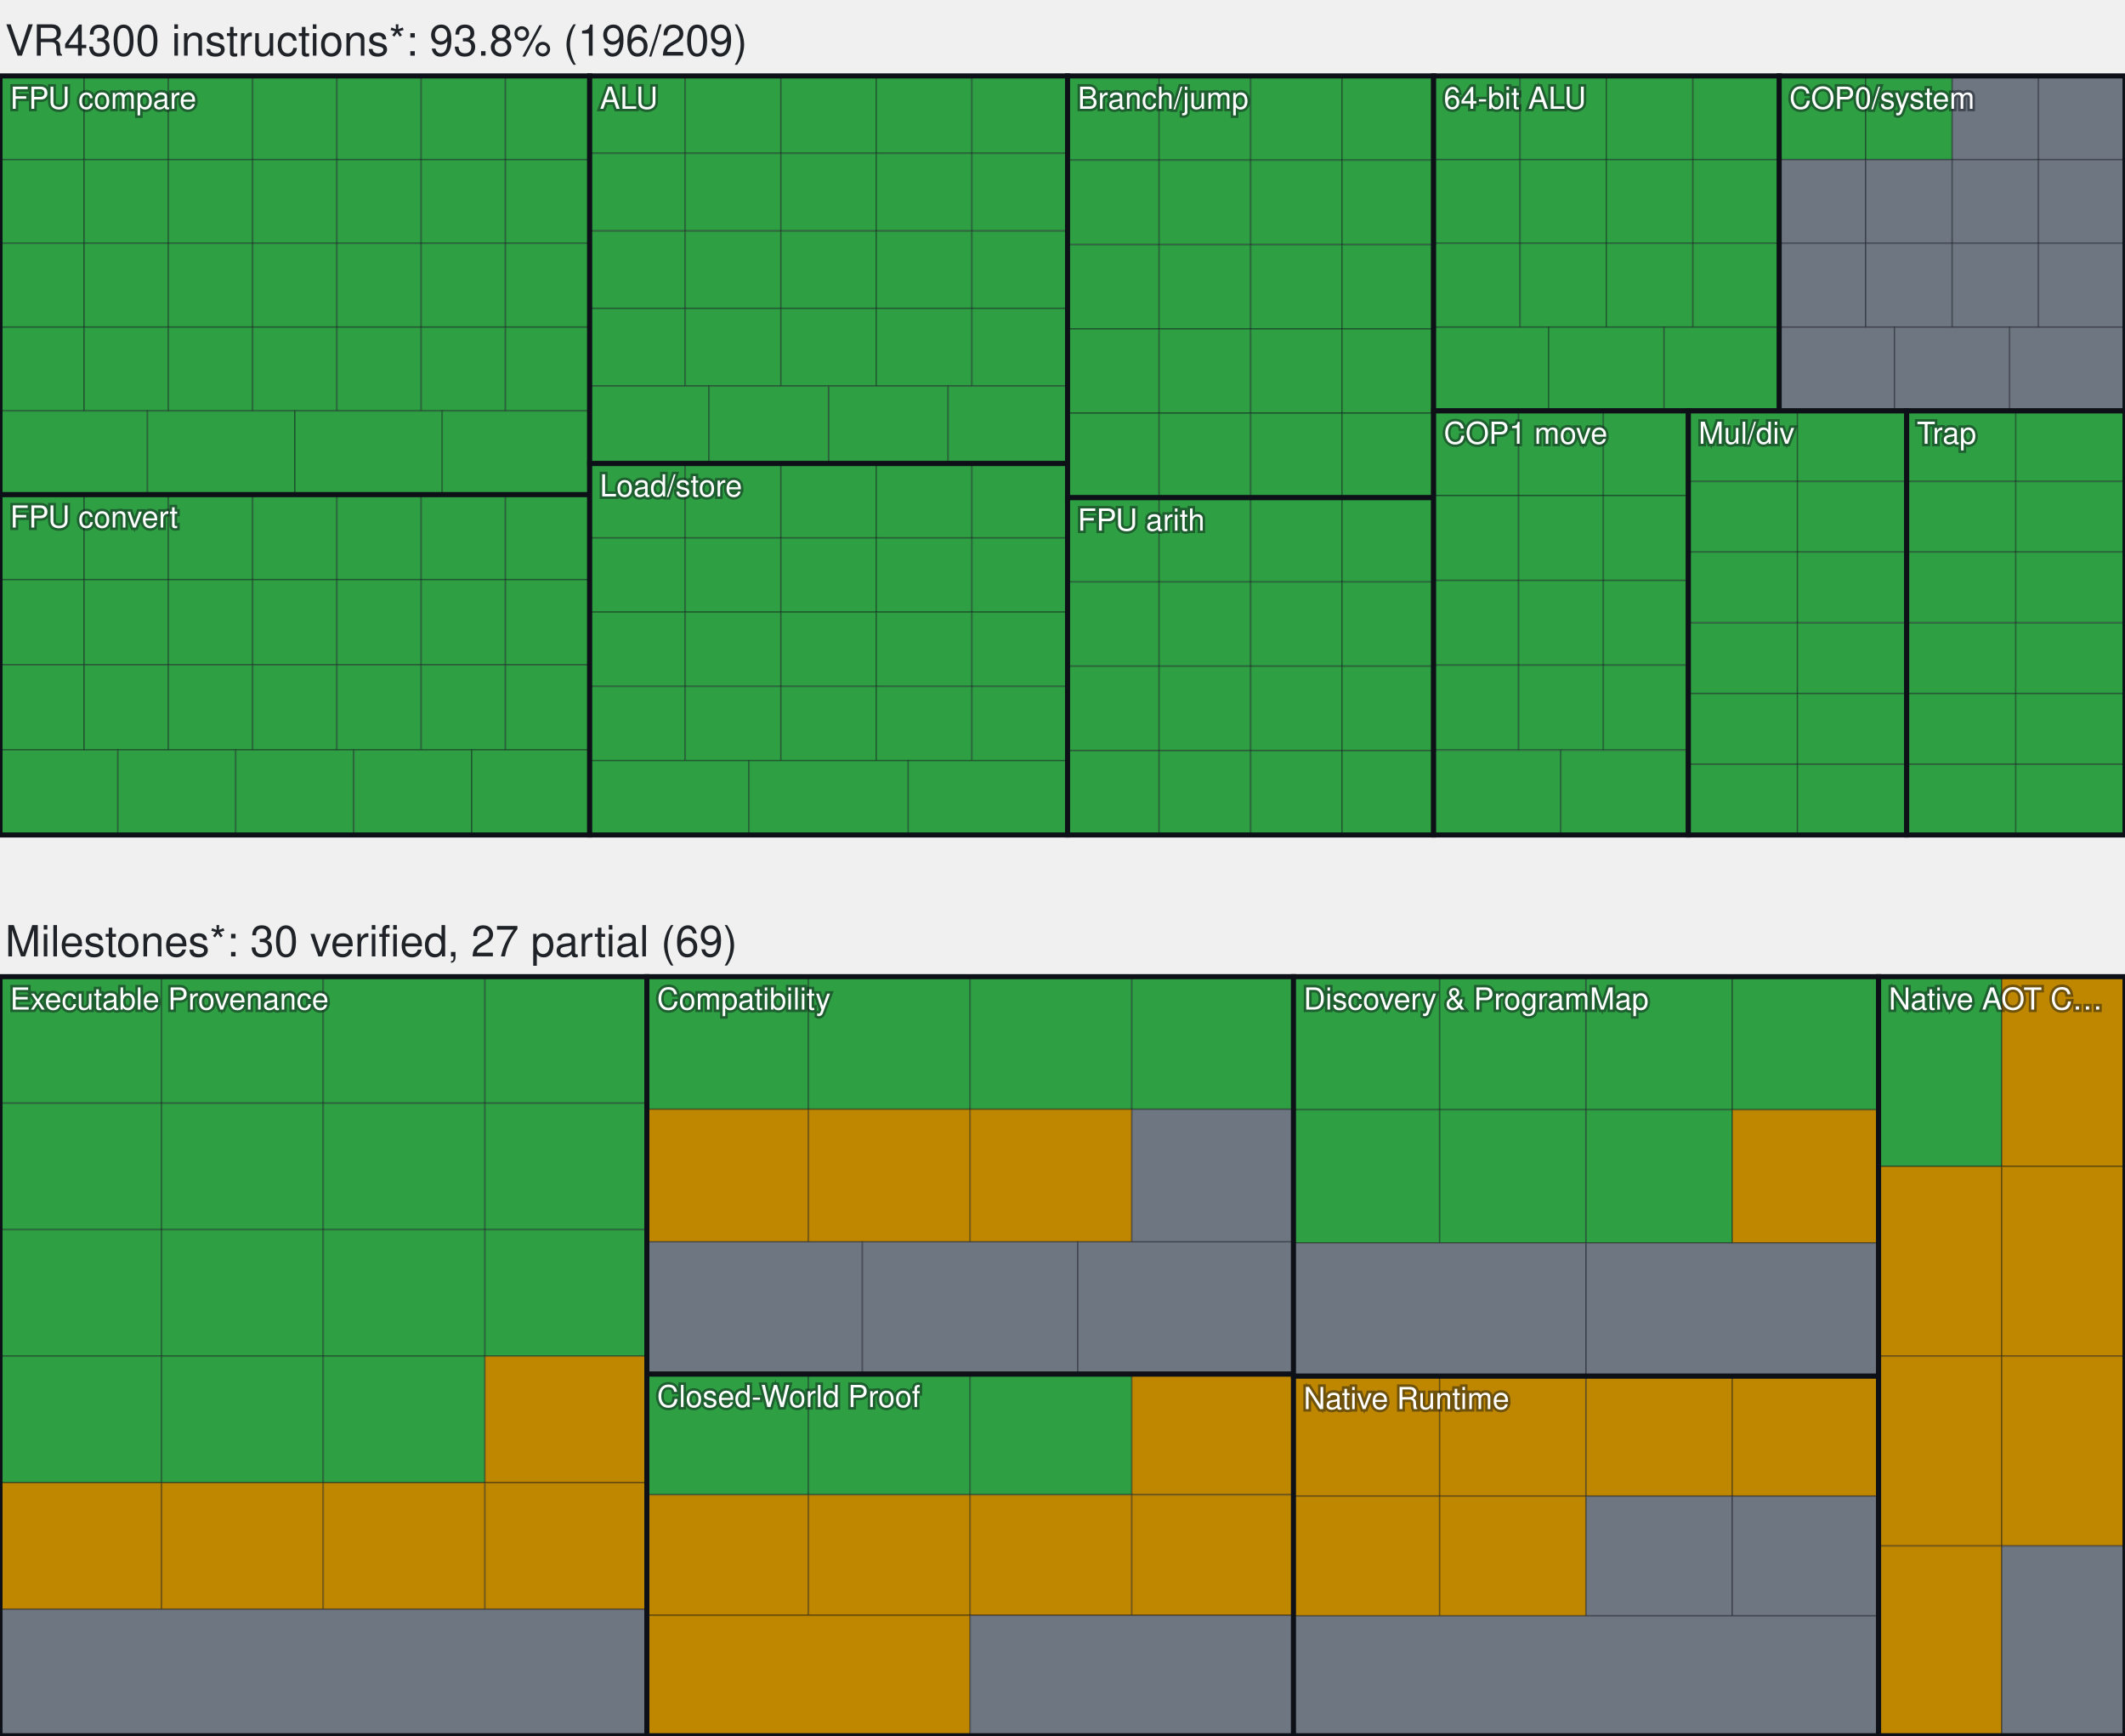
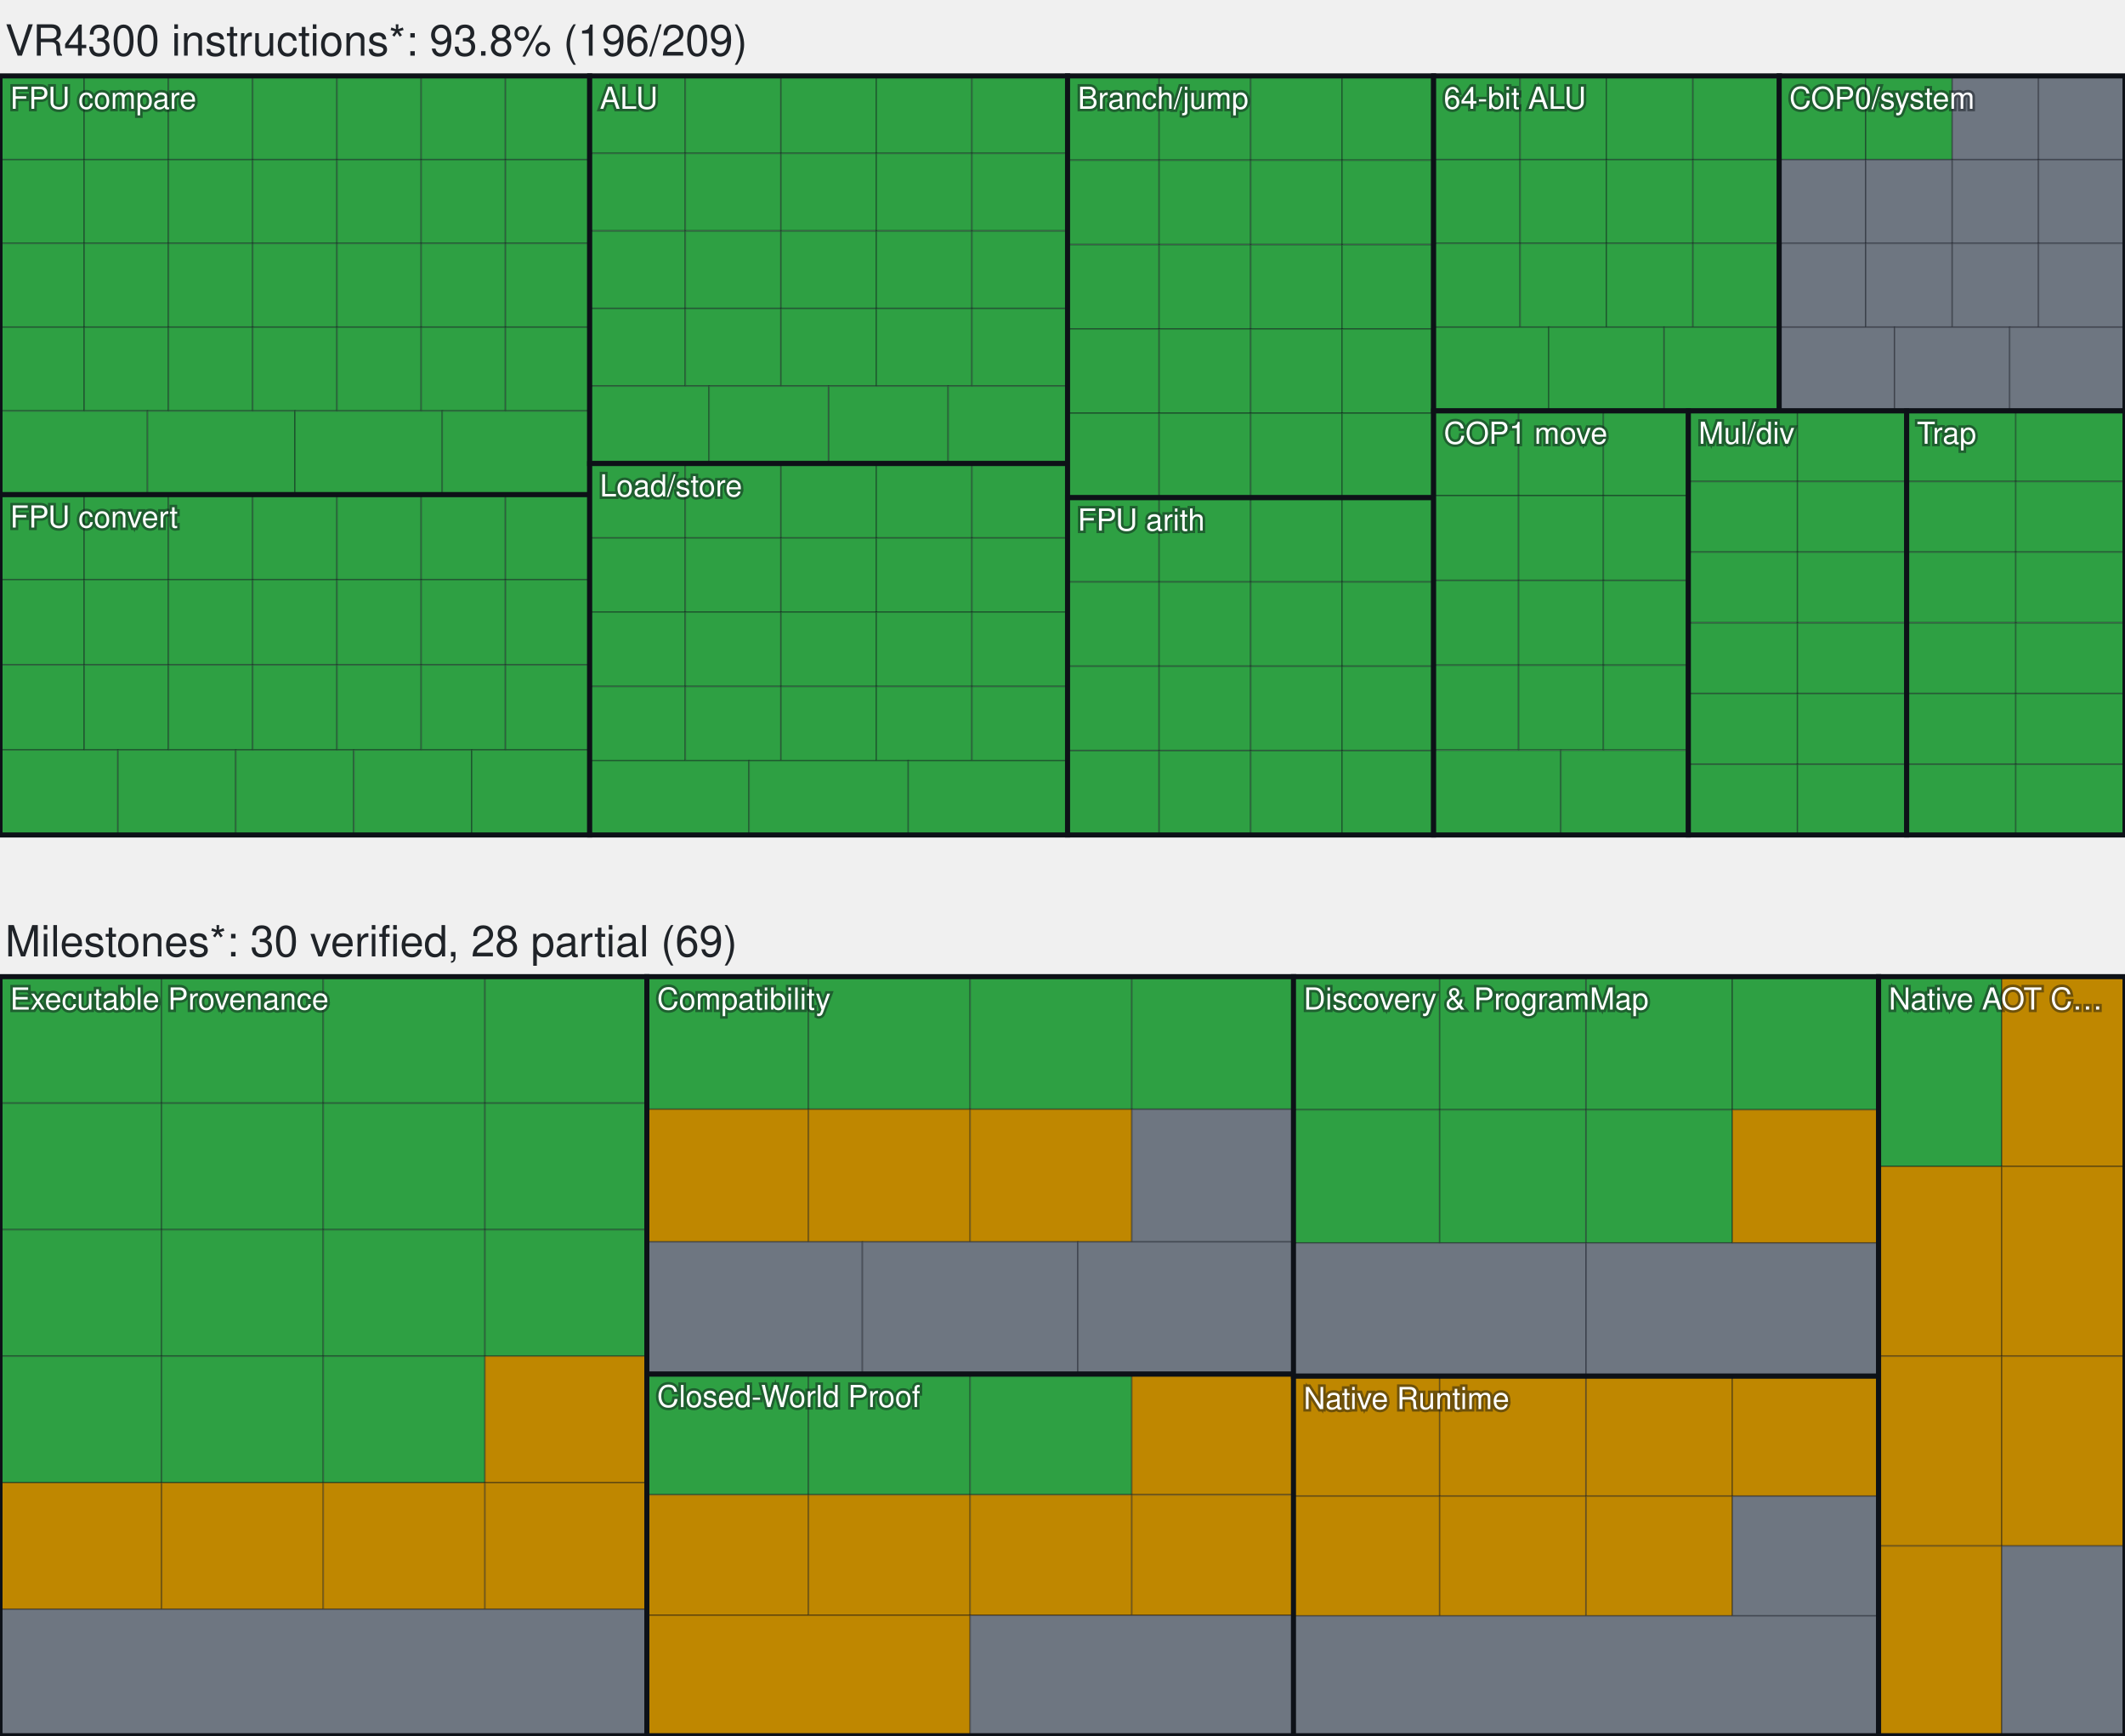
<svg xmlns="http://www.w3.org/2000/svg" viewBox="0 0 840 686" width="840" height="686" role="img" aria-label="Plaid coverage maps">
  <style>text{font-family:-apple-system,"Segoe UI",Helvetica,Arial,sans-serif}.title{font-size:17px;fill:#1f2328}.cell{font-size:12px;fill:#fff;paint-order:stroke;stroke:#0d1117;stroke-width:2px;stroke-opacity:.45}@media (prefers-color-scheme:dark){.title{fill:#e6edf3}}</style>
  <text x="2" y="22" class="title">VR4300 instructions*: 93.8% (196/209)</text>
-   <text x="2" y="378" class="title">Milestones*: 30 verified, 27 partial (69)</text>
+   <text x="2" y="378" class="title">Milestones*: 30 verified, 28 partial (69)</text>
  <rect x="0.0" y="30.0" width="33.3" height="33.1" fill="#2ea043" stroke="#0d1117" stroke-opacity="0.35" stroke-width="0.6" />
  <rect x="33.3" y="30.0" width="33.3" height="33.1" fill="#2ea043" stroke="#0d1117" stroke-opacity="0.35" stroke-width="0.6" />
  <rect x="66.6" y="30.0" width="33.3" height="33.1" fill="#2ea043" stroke="#0d1117" stroke-opacity="0.35" stroke-width="0.6" />
  <rect x="99.9" y="30.0" width="33.3" height="33.1" fill="#2ea043" stroke="#0d1117" stroke-opacity="0.35" stroke-width="0.6" />
  <rect x="133.2" y="30.0" width="33.3" height="33.1" fill="#2ea043" stroke="#0d1117" stroke-opacity="0.35" stroke-width="0.6" />
  <rect x="166.5" y="30.0" width="33.3" height="33.1" fill="#2ea043" stroke="#0d1117" stroke-opacity="0.35" stroke-width="0.6" />
  <rect x="199.8" y="30.0" width="33.3" height="33.1" fill="#2ea043" stroke="#0d1117" stroke-opacity="0.35" stroke-width="0.6" />
  <rect x="0.0" y="63.1" width="33.3" height="33.1" fill="#2ea043" stroke="#0d1117" stroke-opacity="0.35" stroke-width="0.6" />
  <rect x="33.3" y="63.1" width="33.3" height="33.1" fill="#2ea043" stroke="#0d1117" stroke-opacity="0.35" stroke-width="0.6" />
  <rect x="66.6" y="63.1" width="33.3" height="33.1" fill="#2ea043" stroke="#0d1117" stroke-opacity="0.35" stroke-width="0.6" />
  <rect x="99.9" y="63.1" width="33.3" height="33.1" fill="#2ea043" stroke="#0d1117" stroke-opacity="0.35" stroke-width="0.6" />
  <rect x="133.2" y="63.1" width="33.3" height="33.1" fill="#2ea043" stroke="#0d1117" stroke-opacity="0.35" stroke-width="0.6" />
  <rect x="166.5" y="63.1" width="33.3" height="33.1" fill="#2ea043" stroke="#0d1117" stroke-opacity="0.35" stroke-width="0.6" />
  <rect x="199.8" y="63.1" width="33.3" height="33.1" fill="#2ea043" stroke="#0d1117" stroke-opacity="0.35" stroke-width="0.6" />
  <rect x="0.0" y="96.2" width="33.3" height="33.1" fill="#2ea043" stroke="#0d1117" stroke-opacity="0.35" stroke-width="0.6" />
  <rect x="33.3" y="96.2" width="33.3" height="33.1" fill="#2ea043" stroke="#0d1117" stroke-opacity="0.35" stroke-width="0.6" />
  <rect x="66.6" y="96.2" width="33.3" height="33.1" fill="#2ea043" stroke="#0d1117" stroke-opacity="0.35" stroke-width="0.6" />
  <rect x="99.9" y="96.2" width="33.3" height="33.1" fill="#2ea043" stroke="#0d1117" stroke-opacity="0.35" stroke-width="0.6" />
  <rect x="133.2" y="96.2" width="33.3" height="33.1" fill="#2ea043" stroke="#0d1117" stroke-opacity="0.35" stroke-width="0.6" />
  <rect x="166.5" y="96.2" width="33.3" height="33.1" fill="#2ea043" stroke="#0d1117" stroke-opacity="0.35" stroke-width="0.6" />
  <rect x="199.8" y="96.2" width="33.3" height="33.1" fill="#2ea043" stroke="#0d1117" stroke-opacity="0.35" stroke-width="0.6" />
  <rect x="0.0" y="129.3" width="33.3" height="33.1" fill="#2ea043" stroke="#0d1117" stroke-opacity="0.35" stroke-width="0.6" />
  <rect x="33.3" y="129.3" width="33.3" height="33.1" fill="#2ea043" stroke="#0d1117" stroke-opacity="0.35" stroke-width="0.6" />
  <rect x="66.6" y="129.3" width="33.3" height="33.1" fill="#2ea043" stroke="#0d1117" stroke-opacity="0.35" stroke-width="0.6" />
  <rect x="99.9" y="129.3" width="33.3" height="33.1" fill="#2ea043" stroke="#0d1117" stroke-opacity="0.35" stroke-width="0.6" />
  <rect x="133.2" y="129.3" width="33.3" height="33.1" fill="#2ea043" stroke="#0d1117" stroke-opacity="0.35" stroke-width="0.6" />
  <rect x="166.5" y="129.3" width="33.3" height="33.1" fill="#2ea043" stroke="#0d1117" stroke-opacity="0.35" stroke-width="0.6" />
  <rect x="199.8" y="129.3" width="33.3" height="33.1" fill="#2ea043" stroke="#0d1117" stroke-opacity="0.35" stroke-width="0.6" />
  <rect x="0.0" y="162.4" width="58.3" height="33.1" fill="#2ea043" stroke="#0d1117" stroke-opacity="0.35" stroke-width="0.6" />
  <rect x="58.3" y="162.4" width="58.3" height="33.1" fill="#2ea043" stroke="#0d1117" stroke-opacity="0.35" stroke-width="0.6" />
  <rect x="116.6" y="162.4" width="58.3" height="33.1" fill="#2ea043" stroke="#0d1117" stroke-opacity="0.35" stroke-width="0.6" />
  <rect x="174.8" y="162.4" width="58.3" height="33.1" fill="#2ea043" stroke="#0d1117" stroke-opacity="0.35" stroke-width="0.6" />
  <rect x="0.0" y="30.0" width="233.1" height="165.5" fill="none" stroke="#0d1117" stroke-width="2" />
  <text x="4.0" y="43.0" class="cell">FPU compare</text>
  <rect x="0.0" y="195.5" width="33.3" height="33.6" fill="#2ea043" stroke="#0d1117" stroke-opacity="0.35" stroke-width="0.6" />
  <rect x="33.3" y="195.5" width="33.3" height="33.6" fill="#2ea043" stroke="#0d1117" stroke-opacity="0.35" stroke-width="0.6" />
  <rect x="66.6" y="195.5" width="33.3" height="33.6" fill="#2ea043" stroke="#0d1117" stroke-opacity="0.35" stroke-width="0.6" />
  <rect x="99.9" y="195.5" width="33.3" height="33.6" fill="#2ea043" stroke="#0d1117" stroke-opacity="0.35" stroke-width="0.6" />
  <rect x="133.2" y="195.5" width="33.3" height="33.6" fill="#2ea043" stroke="#0d1117" stroke-opacity="0.35" stroke-width="0.6" />
  <rect x="166.5" y="195.5" width="33.3" height="33.6" fill="#2ea043" stroke="#0d1117" stroke-opacity="0.35" stroke-width="0.6" />
  <rect x="199.8" y="195.5" width="33.3" height="33.6" fill="#2ea043" stroke="#0d1117" stroke-opacity="0.35" stroke-width="0.6" />
  <rect x="0.0" y="229.1" width="33.3" height="33.6" fill="#2ea043" stroke="#0d1117" stroke-opacity="0.35" stroke-width="0.6" />
  <rect x="33.3" y="229.1" width="33.3" height="33.6" fill="#2ea043" stroke="#0d1117" stroke-opacity="0.35" stroke-width="0.6" />
  <rect x="66.6" y="229.1" width="33.3" height="33.6" fill="#2ea043" stroke="#0d1117" stroke-opacity="0.35" stroke-width="0.6" />
  <rect x="99.9" y="229.1" width="33.3" height="33.6" fill="#2ea043" stroke="#0d1117" stroke-opacity="0.35" stroke-width="0.6" />
  <rect x="133.2" y="229.1" width="33.3" height="33.6" fill="#2ea043" stroke="#0d1117" stroke-opacity="0.35" stroke-width="0.6" />
  <rect x="166.5" y="229.1" width="33.3" height="33.6" fill="#2ea043" stroke="#0d1117" stroke-opacity="0.35" stroke-width="0.6" />
  <rect x="199.8" y="229.1" width="33.3" height="33.6" fill="#2ea043" stroke="#0d1117" stroke-opacity="0.35" stroke-width="0.6" />
  <rect x="0.0" y="262.8" width="33.3" height="33.6" fill="#2ea043" stroke="#0d1117" stroke-opacity="0.35" stroke-width="0.6" />
  <rect x="33.3" y="262.8" width="33.3" height="33.6" fill="#2ea043" stroke="#0d1117" stroke-opacity="0.35" stroke-width="0.6" />
  <rect x="66.6" y="262.8" width="33.3" height="33.6" fill="#2ea043" stroke="#0d1117" stroke-opacity="0.35" stroke-width="0.6" />
  <rect x="99.9" y="262.8" width="33.3" height="33.6" fill="#2ea043" stroke="#0d1117" stroke-opacity="0.35" stroke-width="0.6" />
  <rect x="133.2" y="262.8" width="33.3" height="33.6" fill="#2ea043" stroke="#0d1117" stroke-opacity="0.35" stroke-width="0.6" />
  <rect x="166.5" y="262.8" width="33.3" height="33.6" fill="#2ea043" stroke="#0d1117" stroke-opacity="0.35" stroke-width="0.6" />
  <rect x="199.8" y="262.8" width="33.3" height="33.6" fill="#2ea043" stroke="#0d1117" stroke-opacity="0.35" stroke-width="0.6" />
  <rect x="0.0" y="296.4" width="46.6" height="33.6" fill="#2ea043" stroke="#0d1117" stroke-opacity="0.35" stroke-width="0.6" />
  <rect x="46.6" y="296.4" width="46.6" height="33.6" fill="#2ea043" stroke="#0d1117" stroke-opacity="0.35" stroke-width="0.6" />
  <rect x="93.2" y="296.4" width="46.6" height="33.6" fill="#2ea043" stroke="#0d1117" stroke-opacity="0.35" stroke-width="0.6" />
  <rect x="139.9" y="296.4" width="46.6" height="33.6" fill="#2ea043" stroke="#0d1117" stroke-opacity="0.35" stroke-width="0.6" />
  <rect x="186.5" y="296.4" width="46.6" height="33.6" fill="#2ea043" stroke="#0d1117" stroke-opacity="0.35" stroke-width="0.6" />
  <rect x="0.0" y="195.5" width="233.1" height="134.5" fill="none" stroke="#0d1117" stroke-width="2" />
  <text x="4.0" y="208.5" class="cell">FPU convert</text>
  <rect x="233.1" y="30.0" width="37.8" height="30.6" fill="#2ea043" stroke="#0d1117" stroke-opacity="0.35" stroke-width="0.6" />
  <rect x="270.9" y="30.0" width="37.8" height="30.6" fill="#2ea043" stroke="#0d1117" stroke-opacity="0.35" stroke-width="0.6" />
  <rect x="308.7" y="30.0" width="37.8" height="30.6" fill="#2ea043" stroke="#0d1117" stroke-opacity="0.35" stroke-width="0.6" />
  <rect x="346.4" y="30.0" width="37.8" height="30.6" fill="#2ea043" stroke="#0d1117" stroke-opacity="0.35" stroke-width="0.6" />
  <rect x="384.2" y="30.0" width="37.8" height="30.6" fill="#2ea043" stroke="#0d1117" stroke-opacity="0.35" stroke-width="0.6" />
  <rect x="233.1" y="60.6" width="37.8" height="30.6" fill="#2ea043" stroke="#0d1117" stroke-opacity="0.35" stroke-width="0.6" />
  <rect x="270.9" y="60.6" width="37.8" height="30.6" fill="#2ea043" stroke="#0d1117" stroke-opacity="0.35" stroke-width="0.6" />
  <rect x="308.7" y="60.6" width="37.8" height="30.6" fill="#2ea043" stroke="#0d1117" stroke-opacity="0.35" stroke-width="0.6" />
  <rect x="346.4" y="60.6" width="37.8" height="30.6" fill="#2ea043" stroke="#0d1117" stroke-opacity="0.35" stroke-width="0.6" />
  <rect x="384.2" y="60.6" width="37.8" height="30.6" fill="#2ea043" stroke="#0d1117" stroke-opacity="0.35" stroke-width="0.6" />
  <rect x="233.1" y="91.3" width="37.8" height="30.6" fill="#2ea043" stroke="#0d1117" stroke-opacity="0.35" stroke-width="0.6" />
  <rect x="270.9" y="91.3" width="37.8" height="30.6" fill="#2ea043" stroke="#0d1117" stroke-opacity="0.35" stroke-width="0.6" />
  <rect x="308.7" y="91.3" width="37.8" height="30.6" fill="#2ea043" stroke="#0d1117" stroke-opacity="0.35" stroke-width="0.6" />
  <rect x="346.4" y="91.3" width="37.8" height="30.6" fill="#2ea043" stroke="#0d1117" stroke-opacity="0.35" stroke-width="0.6" />
  <rect x="384.2" y="91.3" width="37.8" height="30.6" fill="#2ea043" stroke="#0d1117" stroke-opacity="0.35" stroke-width="0.6" />
  <rect x="233.1" y="121.9" width="37.8" height="30.6" fill="#2ea043" stroke="#0d1117" stroke-opacity="0.35" stroke-width="0.6" />
  <rect x="270.9" y="121.9" width="37.8" height="30.6" fill="#2ea043" stroke="#0d1117" stroke-opacity="0.35" stroke-width="0.6" />
  <rect x="308.7" y="121.9" width="37.8" height="30.6" fill="#2ea043" stroke="#0d1117" stroke-opacity="0.35" stroke-width="0.6" />
  <rect x="346.4" y="121.9" width="37.8" height="30.6" fill="#2ea043" stroke="#0d1117" stroke-opacity="0.35" stroke-width="0.6" />
  <rect x="384.2" y="121.9" width="37.8" height="30.6" fill="#2ea043" stroke="#0d1117" stroke-opacity="0.35" stroke-width="0.6" />
  <rect x="233.1" y="152.6" width="47.2" height="30.6" fill="#2ea043" stroke="#0d1117" stroke-opacity="0.35" stroke-width="0.6" />
  <rect x="280.3" y="152.6" width="47.2" height="30.6" fill="#2ea043" stroke="#0d1117" stroke-opacity="0.35" stroke-width="0.6" />
  <rect x="327.6" y="152.6" width="47.2" height="30.6" fill="#2ea043" stroke="#0d1117" stroke-opacity="0.35" stroke-width="0.6" />
  <rect x="374.8" y="152.6" width="47.2" height="30.6" fill="#2ea043" stroke="#0d1117" stroke-opacity="0.35" stroke-width="0.6" />
  <rect x="233.1" y="30.0" width="188.9" height="153.2" fill="none" stroke="#0d1117" stroke-width="2" />
  <text x="237.1" y="43.0" class="cell">ALU</text>
  <rect x="233.1" y="183.2" width="37.8" height="29.4" fill="#2ea043" stroke="#0d1117" stroke-opacity="0.35" stroke-width="0.6" />
  <rect x="270.9" y="183.2" width="37.8" height="29.4" fill="#2ea043" stroke="#0d1117" stroke-opacity="0.35" stroke-width="0.6" />
  <rect x="308.7" y="183.2" width="37.8" height="29.4" fill="#2ea043" stroke="#0d1117" stroke-opacity="0.35" stroke-width="0.6" />
  <rect x="346.4" y="183.2" width="37.8" height="29.4" fill="#2ea043" stroke="#0d1117" stroke-opacity="0.35" stroke-width="0.6" />
  <rect x="384.2" y="183.2" width="37.8" height="29.4" fill="#2ea043" stroke="#0d1117" stroke-opacity="0.35" stroke-width="0.6" />
  <rect x="233.1" y="212.6" width="37.8" height="29.4" fill="#2ea043" stroke="#0d1117" stroke-opacity="0.35" stroke-width="0.6" />
  <rect x="270.9" y="212.6" width="37.8" height="29.4" fill="#2ea043" stroke="#0d1117" stroke-opacity="0.35" stroke-width="0.6" />
  <rect x="308.7" y="212.6" width="37.8" height="29.4" fill="#2ea043" stroke="#0d1117" stroke-opacity="0.35" stroke-width="0.6" />
  <rect x="346.4" y="212.6" width="37.8" height="29.4" fill="#2ea043" stroke="#0d1117" stroke-opacity="0.35" stroke-width="0.6" />
  <rect x="384.2" y="212.6" width="37.8" height="29.4" fill="#2ea043" stroke="#0d1117" stroke-opacity="0.35" stroke-width="0.6" />
  <rect x="233.1" y="241.9" width="37.8" height="29.4" fill="#2ea043" stroke="#0d1117" stroke-opacity="0.35" stroke-width="0.6" />
  <rect x="270.9" y="241.9" width="37.8" height="29.4" fill="#2ea043" stroke="#0d1117" stroke-opacity="0.35" stroke-width="0.6" />
  <rect x="308.7" y="241.9" width="37.8" height="29.4" fill="#2ea043" stroke="#0d1117" stroke-opacity="0.35" stroke-width="0.6" />
  <rect x="346.4" y="241.9" width="37.8" height="29.4" fill="#2ea043" stroke="#0d1117" stroke-opacity="0.35" stroke-width="0.6" />
  <rect x="384.2" y="241.9" width="37.8" height="29.4" fill="#2ea043" stroke="#0d1117" stroke-opacity="0.35" stroke-width="0.6" />
  <rect x="233.1" y="271.3" width="37.8" height="29.4" fill="#2ea043" stroke="#0d1117" stroke-opacity="0.35" stroke-width="0.6" />
  <rect x="270.9" y="271.3" width="37.8" height="29.4" fill="#2ea043" stroke="#0d1117" stroke-opacity="0.35" stroke-width="0.6" />
  <rect x="308.7" y="271.3" width="37.8" height="29.4" fill="#2ea043" stroke="#0d1117" stroke-opacity="0.35" stroke-width="0.6" />
  <rect x="346.4" y="271.3" width="37.8" height="29.4" fill="#2ea043" stroke="#0d1117" stroke-opacity="0.35" stroke-width="0.6" />
  <rect x="384.2" y="271.3" width="37.8" height="29.4" fill="#2ea043" stroke="#0d1117" stroke-opacity="0.35" stroke-width="0.6" />
  <rect x="233.1" y="300.6" width="63.0" height="29.4" fill="#2ea043" stroke="#0d1117" stroke-opacity="0.35" stroke-width="0.6" />
  <rect x="296.1" y="300.6" width="63.0" height="29.4" fill="#2ea043" stroke="#0d1117" stroke-opacity="0.35" stroke-width="0.6" />
  <rect x="359.0" y="300.6" width="63.0" height="29.4" fill="#2ea043" stroke="#0d1117" stroke-opacity="0.35" stroke-width="0.6" />
  <rect x="233.1" y="183.2" width="188.9" height="146.8" fill="none" stroke="#0d1117" stroke-width="2" />
  <text x="237.1" y="196.2" class="cell">Load/store</text>
  <rect x="422.0" y="30.0" width="36.2" height="33.3" fill="#2ea043" stroke="#0d1117" stroke-opacity="0.35" stroke-width="0.6" />
  <rect x="458.2" y="30.0" width="36.2" height="33.3" fill="#2ea043" stroke="#0d1117" stroke-opacity="0.35" stroke-width="0.6" />
  <rect x="494.4" y="30.0" width="36.2" height="33.3" fill="#2ea043" stroke="#0d1117" stroke-opacity="0.35" stroke-width="0.6" />
  <rect x="530.5" y="30.0" width="36.2" height="33.3" fill="#2ea043" stroke="#0d1117" stroke-opacity="0.35" stroke-width="0.6" />
  <rect x="422.0" y="63.3" width="36.2" height="33.3" fill="#2ea043" stroke="#0d1117" stroke-opacity="0.35" stroke-width="0.6" />
  <rect x="458.2" y="63.3" width="36.2" height="33.3" fill="#2ea043" stroke="#0d1117" stroke-opacity="0.35" stroke-width="0.6" />
  <rect x="494.4" y="63.3" width="36.2" height="33.3" fill="#2ea043" stroke="#0d1117" stroke-opacity="0.35" stroke-width="0.6" />
  <rect x="530.5" y="63.3" width="36.2" height="33.3" fill="#2ea043" stroke="#0d1117" stroke-opacity="0.35" stroke-width="0.6" />
  <rect x="422.0" y="96.7" width="36.2" height="33.3" fill="#2ea043" stroke="#0d1117" stroke-opacity="0.35" stroke-width="0.6" />
  <rect x="458.2" y="96.7" width="36.2" height="33.3" fill="#2ea043" stroke="#0d1117" stroke-opacity="0.35" stroke-width="0.6" />
  <rect x="494.4" y="96.7" width="36.2" height="33.3" fill="#2ea043" stroke="#0d1117" stroke-opacity="0.35" stroke-width="0.6" />
  <rect x="530.5" y="96.7" width="36.2" height="33.3" fill="#2ea043" stroke="#0d1117" stroke-opacity="0.35" stroke-width="0.6" />
  <rect x="422.0" y="130.0" width="36.2" height="33.3" fill="#2ea043" stroke="#0d1117" stroke-opacity="0.35" stroke-width="0.6" />
  <rect x="458.2" y="130.0" width="36.2" height="33.3" fill="#2ea043" stroke="#0d1117" stroke-opacity="0.35" stroke-width="0.6" />
  <rect x="494.4" y="130.0" width="36.2" height="33.3" fill="#2ea043" stroke="#0d1117" stroke-opacity="0.35" stroke-width="0.6" />
  <rect x="530.5" y="130.0" width="36.2" height="33.3" fill="#2ea043" stroke="#0d1117" stroke-opacity="0.35" stroke-width="0.6" />
  <rect x="422.0" y="163.3" width="36.2" height="33.3" fill="#2ea043" stroke="#0d1117" stroke-opacity="0.35" stroke-width="0.6" />
  <rect x="458.2" y="163.3" width="36.2" height="33.3" fill="#2ea043" stroke="#0d1117" stroke-opacity="0.35" stroke-width="0.6" />
  <rect x="494.4" y="163.3" width="36.2" height="33.3" fill="#2ea043" stroke="#0d1117" stroke-opacity="0.35" stroke-width="0.6" />
  <rect x="530.5" y="163.3" width="36.2" height="33.3" fill="#2ea043" stroke="#0d1117" stroke-opacity="0.35" stroke-width="0.6" />
  <rect x="422.0" y="30.0" width="144.7" height="166.7" fill="none" stroke="#0d1117" stroke-width="2" />
  <text x="426.0" y="43.0" class="cell">Branch/jump</text>
  <rect x="422.0" y="196.7" width="36.2" height="33.3" fill="#2ea043" stroke="#0d1117" stroke-opacity="0.35" stroke-width="0.6" />
  <rect x="458.2" y="196.7" width="36.2" height="33.3" fill="#2ea043" stroke="#0d1117" stroke-opacity="0.35" stroke-width="0.6" />
  <rect x="494.4" y="196.7" width="36.2" height="33.3" fill="#2ea043" stroke="#0d1117" stroke-opacity="0.35" stroke-width="0.6" />
  <rect x="530.5" y="196.7" width="36.2" height="33.3" fill="#2ea043" stroke="#0d1117" stroke-opacity="0.35" stroke-width="0.6" />
  <rect x="422.0" y="230.0" width="36.2" height="33.3" fill="#2ea043" stroke="#0d1117" stroke-opacity="0.35" stroke-width="0.6" />
  <rect x="458.2" y="230.0" width="36.2" height="33.3" fill="#2ea043" stroke="#0d1117" stroke-opacity="0.35" stroke-width="0.6" />
  <rect x="494.4" y="230.0" width="36.2" height="33.3" fill="#2ea043" stroke="#0d1117" stroke-opacity="0.35" stroke-width="0.6" />
  <rect x="530.5" y="230.0" width="36.2" height="33.3" fill="#2ea043" stroke="#0d1117" stroke-opacity="0.35" stroke-width="0.6" />
  <rect x="422.0" y="263.3" width="36.2" height="33.3" fill="#2ea043" stroke="#0d1117" stroke-opacity="0.35" stroke-width="0.6" />
  <rect x="458.2" y="263.3" width="36.2" height="33.3" fill="#2ea043" stroke="#0d1117" stroke-opacity="0.35" stroke-width="0.6" />
  <rect x="494.4" y="263.3" width="36.2" height="33.3" fill="#2ea043" stroke="#0d1117" stroke-opacity="0.35" stroke-width="0.6" />
  <rect x="530.5" y="263.3" width="36.2" height="33.3" fill="#2ea043" stroke="#0d1117" stroke-opacity="0.35" stroke-width="0.6" />
  <rect x="422.0" y="296.7" width="36.2" height="33.3" fill="#2ea043" stroke="#0d1117" stroke-opacity="0.35" stroke-width="0.6" />
  <rect x="458.2" y="296.7" width="36.2" height="33.3" fill="#2ea043" stroke="#0d1117" stroke-opacity="0.35" stroke-width="0.6" />
  <rect x="494.4" y="296.7" width="36.2" height="33.3" fill="#2ea043" stroke="#0d1117" stroke-opacity="0.35" stroke-width="0.6" />
  <rect x="530.5" y="296.7" width="36.2" height="33.3" fill="#2ea043" stroke="#0d1117" stroke-opacity="0.35" stroke-width="0.6" />
  <rect x="422.0" y="196.7" width="144.7" height="133.3" fill="none" stroke="#0d1117" stroke-width="2" />
  <text x="426.0" y="209.7" class="cell">FPU arith</text>
  <rect x="566.7" y="30.0" width="34.2" height="33.1" fill="#2ea043" stroke="#0d1117" stroke-opacity="0.35" stroke-width="0.6" />
  <rect x="600.9" y="30.0" width="34.2" height="33.1" fill="#2ea043" stroke="#0d1117" stroke-opacity="0.35" stroke-width="0.6" />
  <rect x="635.0" y="30.0" width="34.2" height="33.1" fill="#2ea043" stroke="#0d1117" stroke-opacity="0.35" stroke-width="0.6" />
  <rect x="669.2" y="30.0" width="34.2" height="33.1" fill="#2ea043" stroke="#0d1117" stroke-opacity="0.35" stroke-width="0.6" />
  <rect x="566.7" y="63.1" width="34.2" height="33.1" fill="#2ea043" stroke="#0d1117" stroke-opacity="0.35" stroke-width="0.6" />
  <rect x="600.9" y="63.1" width="34.2" height="33.1" fill="#2ea043" stroke="#0d1117" stroke-opacity="0.35" stroke-width="0.6" />
  <rect x="635.0" y="63.1" width="34.2" height="33.1" fill="#2ea043" stroke="#0d1117" stroke-opacity="0.35" stroke-width="0.6" />
  <rect x="669.2" y="63.1" width="34.2" height="33.1" fill="#2ea043" stroke="#0d1117" stroke-opacity="0.35" stroke-width="0.6" />
  <rect x="566.7" y="96.2" width="34.2" height="33.1" fill="#2ea043" stroke="#0d1117" stroke-opacity="0.35" stroke-width="0.6" />
  <rect x="600.9" y="96.2" width="34.2" height="33.1" fill="#2ea043" stroke="#0d1117" stroke-opacity="0.35" stroke-width="0.6" />
  <rect x="635.0" y="96.2" width="34.2" height="33.1" fill="#2ea043" stroke="#0d1117" stroke-opacity="0.35" stroke-width="0.6" />
  <rect x="669.2" y="96.2" width="34.2" height="33.1" fill="#2ea043" stroke="#0d1117" stroke-opacity="0.35" stroke-width="0.6" />
  <rect x="566.7" y="129.3" width="45.6" height="33.1" fill="#2ea043" stroke="#0d1117" stroke-opacity="0.35" stroke-width="0.6" />
  <rect x="612.2" y="129.3" width="45.6" height="33.1" fill="#2ea043" stroke="#0d1117" stroke-opacity="0.35" stroke-width="0.6" />
  <rect x="657.8" y="129.3" width="45.6" height="33.1" fill="#2ea043" stroke="#0d1117" stroke-opacity="0.35" stroke-width="0.6" />
  <rect x="566.7" y="30.0" width="136.7" height="132.4" fill="none" stroke="#0d1117" stroke-width="2" />
  <text x="570.7" y="43.0" class="cell">64-bit ALU</text>
  <rect x="703.3" y="30.0" width="34.2" height="33.1" fill="#2ea043" stroke="#0d1117" stroke-opacity="0.35" stroke-width="0.6" />
  <rect x="737.5" y="30.0" width="34.2" height="33.1" fill="#2ea043" stroke="#0d1117" stroke-opacity="0.35" stroke-width="0.6" />
  <rect x="771.7" y="30.0" width="34.2" height="33.1" fill="#6e7681" stroke="#0d1117" stroke-opacity="0.35" stroke-width="0.6" />
  <rect x="805.8" y="30.0" width="34.2" height="33.1" fill="#6e7681" stroke="#0d1117" stroke-opacity="0.35" stroke-width="0.6" />
  <rect x="703.3" y="63.1" width="34.2" height="33.1" fill="#6e7681" stroke="#0d1117" stroke-opacity="0.35" stroke-width="0.6" />
  <rect x="737.5" y="63.1" width="34.2" height="33.1" fill="#6e7681" stroke="#0d1117" stroke-opacity="0.35" stroke-width="0.6" />
  <rect x="771.7" y="63.1" width="34.2" height="33.1" fill="#6e7681" stroke="#0d1117" stroke-opacity="0.35" stroke-width="0.6" />
  <rect x="805.8" y="63.1" width="34.2" height="33.1" fill="#6e7681" stroke="#0d1117" stroke-opacity="0.35" stroke-width="0.6" />
  <rect x="703.3" y="96.2" width="34.2" height="33.1" fill="#6e7681" stroke="#0d1117" stroke-opacity="0.35" stroke-width="0.6" />
  <rect x="737.5" y="96.2" width="34.2" height="33.1" fill="#6e7681" stroke="#0d1117" stroke-opacity="0.35" stroke-width="0.6" />
  <rect x="771.7" y="96.2" width="34.2" height="33.1" fill="#6e7681" stroke="#0d1117" stroke-opacity="0.35" stroke-width="0.6" />
  <rect x="805.8" y="96.2" width="34.2" height="33.1" fill="#6e7681" stroke="#0d1117" stroke-opacity="0.35" stroke-width="0.6" />
  <rect x="703.3" y="129.3" width="45.6" height="33.1" fill="#6e7681" stroke="#0d1117" stroke-opacity="0.35" stroke-width="0.6" />
  <rect x="748.9" y="129.3" width="45.6" height="33.1" fill="#6e7681" stroke="#0d1117" stroke-opacity="0.35" stroke-width="0.6" />
  <rect x="794.4" y="129.3" width="45.6" height="33.1" fill="#6e7681" stroke="#0d1117" stroke-opacity="0.35" stroke-width="0.6" />
  <rect x="703.3" y="30.0" width="136.7" height="132.4" fill="none" stroke="#0d1117" stroke-width="2" />
  <text x="707.3" y="43.0" class="cell">COP0/system</text>
  <rect x="566.7" y="162.4" width="33.6" height="33.5" fill="#2ea043" stroke="#0d1117" stroke-opacity="0.35" stroke-width="0.6" />
  <rect x="600.3" y="162.4" width="33.6" height="33.5" fill="#2ea043" stroke="#0d1117" stroke-opacity="0.35" stroke-width="0.6" />
  <rect x="633.8" y="162.4" width="33.6" height="33.5" fill="#2ea043" stroke="#0d1117" stroke-opacity="0.35" stroke-width="0.6" />
  <rect x="566.7" y="195.9" width="33.6" height="33.5" fill="#2ea043" stroke="#0d1117" stroke-opacity="0.35" stroke-width="0.6" />
  <rect x="600.3" y="195.9" width="33.6" height="33.5" fill="#2ea043" stroke="#0d1117" stroke-opacity="0.35" stroke-width="0.6" />
  <rect x="633.8" y="195.9" width="33.6" height="33.5" fill="#2ea043" stroke="#0d1117" stroke-opacity="0.35" stroke-width="0.6" />
  <rect x="566.7" y="229.4" width="33.6" height="33.5" fill="#2ea043" stroke="#0d1117" stroke-opacity="0.35" stroke-width="0.6" />
  <rect x="600.3" y="229.4" width="33.6" height="33.5" fill="#2ea043" stroke="#0d1117" stroke-opacity="0.35" stroke-width="0.6" />
  <rect x="633.8" y="229.4" width="33.6" height="33.5" fill="#2ea043" stroke="#0d1117" stroke-opacity="0.35" stroke-width="0.6" />
  <rect x="566.7" y="262.9" width="33.6" height="33.5" fill="#2ea043" stroke="#0d1117" stroke-opacity="0.35" stroke-width="0.6" />
  <rect x="600.3" y="262.9" width="33.6" height="33.5" fill="#2ea043" stroke="#0d1117" stroke-opacity="0.35" stroke-width="0.6" />
  <rect x="633.8" y="262.9" width="33.6" height="33.5" fill="#2ea043" stroke="#0d1117" stroke-opacity="0.35" stroke-width="0.6" />
  <rect x="566.7" y="296.5" width="50.3" height="33.5" fill="#2ea043" stroke="#0d1117" stroke-opacity="0.35" stroke-width="0.6" />
  <rect x="617.0" y="296.5" width="50.3" height="33.5" fill="#2ea043" stroke="#0d1117" stroke-opacity="0.35" stroke-width="0.6" />
  <rect x="566.7" y="162.4" width="100.7" height="167.6" fill="none" stroke="#0d1117" stroke-width="2" />
  <text x="570.7" y="175.4" class="cell">COP1 move</text>
  <rect x="667.4" y="162.4" width="43.2" height="27.9" fill="#2ea043" stroke="#0d1117" stroke-opacity="0.35" stroke-width="0.6" />
  <rect x="710.5" y="162.4" width="43.2" height="27.9" fill="#2ea043" stroke="#0d1117" stroke-opacity="0.35" stroke-width="0.6" />
  <rect x="667.4" y="190.3" width="43.2" height="27.9" fill="#2ea043" stroke="#0d1117" stroke-opacity="0.35" stroke-width="0.6" />
  <rect x="710.5" y="190.3" width="43.2" height="27.9" fill="#2ea043" stroke="#0d1117" stroke-opacity="0.35" stroke-width="0.6" />
  <rect x="667.4" y="218.2" width="43.2" height="27.9" fill="#2ea043" stroke="#0d1117" stroke-opacity="0.35" stroke-width="0.6" />
  <rect x="710.5" y="218.2" width="43.2" height="27.9" fill="#2ea043" stroke="#0d1117" stroke-opacity="0.35" stroke-width="0.6" />
  <rect x="667.4" y="246.2" width="43.2" height="27.9" fill="#2ea043" stroke="#0d1117" stroke-opacity="0.35" stroke-width="0.6" />
  <rect x="710.5" y="246.2" width="43.2" height="27.9" fill="#2ea043" stroke="#0d1117" stroke-opacity="0.35" stroke-width="0.6" />
  <rect x="667.4" y="274.1" width="43.2" height="27.9" fill="#2ea043" stroke="#0d1117" stroke-opacity="0.35" stroke-width="0.6" />
  <rect x="710.5" y="274.1" width="43.2" height="27.9" fill="#2ea043" stroke="#0d1117" stroke-opacity="0.35" stroke-width="0.6" />
  <rect x="667.4" y="302.1" width="43.2" height="27.9" fill="#2ea043" stroke="#0d1117" stroke-opacity="0.35" stroke-width="0.6" />
  <rect x="710.5" y="302.1" width="43.2" height="27.9" fill="#2ea043" stroke="#0d1117" stroke-opacity="0.35" stroke-width="0.6" />
  <rect x="667.4" y="162.4" width="86.3" height="167.6" fill="none" stroke="#0d1117" stroke-width="2" />
  <text x="671.4" y="175.4" class="cell">Mul/div</text>
  <rect x="753.7" y="162.4" width="43.2" height="27.9" fill="#2ea043" stroke="#0d1117" stroke-opacity="0.35" stroke-width="0.6" />
  <rect x="796.8" y="162.4" width="43.2" height="27.9" fill="#2ea043" stroke="#0d1117" stroke-opacity="0.35" stroke-width="0.6" />
  <rect x="753.7" y="190.3" width="43.2" height="27.9" fill="#2ea043" stroke="#0d1117" stroke-opacity="0.35" stroke-width="0.6" />
  <rect x="796.8" y="190.3" width="43.2" height="27.9" fill="#2ea043" stroke="#0d1117" stroke-opacity="0.35" stroke-width="0.6" />
  <rect x="753.7" y="218.2" width="43.2" height="27.9" fill="#2ea043" stroke="#0d1117" stroke-opacity="0.35" stroke-width="0.6" />
  <rect x="796.8" y="218.2" width="43.2" height="27.9" fill="#2ea043" stroke="#0d1117" stroke-opacity="0.35" stroke-width="0.6" />
  <rect x="753.7" y="246.2" width="43.2" height="27.9" fill="#2ea043" stroke="#0d1117" stroke-opacity="0.35" stroke-width="0.6" />
  <rect x="796.8" y="246.2" width="43.2" height="27.9" fill="#2ea043" stroke="#0d1117" stroke-opacity="0.35" stroke-width="0.6" />
  <rect x="753.7" y="274.1" width="43.2" height="27.9" fill="#2ea043" stroke="#0d1117" stroke-opacity="0.35" stroke-width="0.6" />
  <rect x="796.8" y="274.1" width="43.2" height="27.9" fill="#2ea043" stroke="#0d1117" stroke-opacity="0.35" stroke-width="0.6" />
  <rect x="753.7" y="302.1" width="43.2" height="27.9" fill="#2ea043" stroke="#0d1117" stroke-opacity="0.35" stroke-width="0.6" />
  <rect x="796.8" y="302.1" width="43.2" height="27.9" fill="#2ea043" stroke="#0d1117" stroke-opacity="0.35" stroke-width="0.6" />
  <rect x="753.7" y="162.4" width="86.3" height="167.6" fill="none" stroke="#0d1117" stroke-width="2" />
  <text x="757.7" y="175.4" class="cell">Trap</text>
  <rect x="0.0" y="386.0" width="63.9" height="50.0" fill="#2ea043" stroke="#0d1117" stroke-opacity="0.35" stroke-width="0.6" />
  <rect x="63.9" y="386.0" width="63.9" height="50.0" fill="#2ea043" stroke="#0d1117" stroke-opacity="0.35" stroke-width="0.6" />
  <rect x="127.8" y="386.0" width="63.9" height="50.0" fill="#2ea043" stroke="#0d1117" stroke-opacity="0.35" stroke-width="0.6" />
  <rect x="191.7" y="386.0" width="63.9" height="50.0" fill="#2ea043" stroke="#0d1117" stroke-opacity="0.35" stroke-width="0.6" />
  <rect x="0.0" y="436.0" width="63.9" height="50.0" fill="#2ea043" stroke="#0d1117" stroke-opacity="0.35" stroke-width="0.6" />
  <rect x="63.9" y="436.0" width="63.9" height="50.0" fill="#2ea043" stroke="#0d1117" stroke-opacity="0.35" stroke-width="0.6" />
  <rect x="127.8" y="436.0" width="63.9" height="50.0" fill="#2ea043" stroke="#0d1117" stroke-opacity="0.35" stroke-width="0.6" />
  <rect x="191.7" y="436.0" width="63.9" height="50.0" fill="#2ea043" stroke="#0d1117" stroke-opacity="0.35" stroke-width="0.6" />
  <rect x="0.0" y="486.0" width="63.9" height="50.0" fill="#2ea043" stroke="#0d1117" stroke-opacity="0.35" stroke-width="0.6" />
  <rect x="63.9" y="486.0" width="63.9" height="50.0" fill="#2ea043" stroke="#0d1117" stroke-opacity="0.35" stroke-width="0.6" />
  <rect x="127.8" y="486.0" width="63.9" height="50.0" fill="#2ea043" stroke="#0d1117" stroke-opacity="0.35" stroke-width="0.6" />
  <rect x="191.7" y="486.0" width="63.9" height="50.0" fill="#2ea043" stroke="#0d1117" stroke-opacity="0.35" stroke-width="0.6" />
  <rect x="0.0" y="536.0" width="63.9" height="50.0" fill="#2ea043" stroke="#0d1117" stroke-opacity="0.35" stroke-width="0.6" />
  <rect x="63.9" y="536.0" width="63.9" height="50.0" fill="#2ea043" stroke="#0d1117" stroke-opacity="0.35" stroke-width="0.6" />
  <rect x="127.8" y="536.0" width="63.9" height="50.0" fill="#2ea043" stroke="#0d1117" stroke-opacity="0.35" stroke-width="0.6" />
  <rect x="191.7" y="536.0" width="63.9" height="50.0" fill="#bf8700" stroke="#0d1117" stroke-opacity="0.35" stroke-width="0.6" />
  <rect x="0.0" y="586.0" width="63.9" height="50.0" fill="#bf8700" stroke="#0d1117" stroke-opacity="0.35" stroke-width="0.6" />
  <rect x="63.9" y="586.0" width="63.9" height="50.0" fill="#bf8700" stroke="#0d1117" stroke-opacity="0.35" stroke-width="0.6" />
  <rect x="127.8" y="586.0" width="63.9" height="50.0" fill="#bf8700" stroke="#0d1117" stroke-opacity="0.35" stroke-width="0.6" />
  <rect x="191.7" y="586.0" width="63.9" height="50.0" fill="#bf8700" stroke="#0d1117" stroke-opacity="0.35" stroke-width="0.6" />
  <rect x="0.0" y="636.0" width="255.7" height="50.0" fill="#6e7681" stroke="#0d1117" stroke-opacity="0.35" stroke-width="0.6" />
  <rect x="0.0" y="386.0" width="255.7" height="300.0" fill="none" stroke="#0d1117" stroke-width="2" />
  <text x="4.0" y="399.0" class="cell">Executable Provenance</text>
  <rect x="255.7" y="386.0" width="63.9" height="52.4" fill="#2ea043" stroke="#0d1117" stroke-opacity="0.35" stroke-width="0.6" />
  <rect x="319.6" y="386.0" width="63.9" height="52.4" fill="#2ea043" stroke="#0d1117" stroke-opacity="0.35" stroke-width="0.6" />
  <rect x="383.5" y="386.0" width="63.9" height="52.4" fill="#2ea043" stroke="#0d1117" stroke-opacity="0.35" stroke-width="0.6" />
  <rect x="447.4" y="386.0" width="63.9" height="52.4" fill="#2ea043" stroke="#0d1117" stroke-opacity="0.35" stroke-width="0.6" />
  <rect x="255.7" y="438.4" width="63.9" height="52.4" fill="#bf8700" stroke="#0d1117" stroke-opacity="0.35" stroke-width="0.6" />
  <rect x="319.6" y="438.4" width="63.9" height="52.4" fill="#bf8700" stroke="#0d1117" stroke-opacity="0.35" stroke-width="0.6" />
  <rect x="383.5" y="438.4" width="63.9" height="52.4" fill="#bf8700" stroke="#0d1117" stroke-opacity="0.35" stroke-width="0.6" />
  <rect x="447.4" y="438.4" width="63.9" height="52.4" fill="#6e7681" stroke="#0d1117" stroke-opacity="0.35" stroke-width="0.6" />
  <rect x="255.7" y="490.8" width="85.2" height="52.4" fill="#6e7681" stroke="#0d1117" stroke-opacity="0.35" stroke-width="0.6" />
  <rect x="340.9" y="490.8" width="85.2" height="52.4" fill="#6e7681" stroke="#0d1117" stroke-opacity="0.35" stroke-width="0.6" />
  <rect x="426.1" y="490.8" width="85.2" height="52.4" fill="#6e7681" stroke="#0d1117" stroke-opacity="0.35" stroke-width="0.6" />
  <rect x="255.7" y="386.0" width="255.7" height="157.1" fill="none" stroke="#0d1117" stroke-width="2" />
  <text x="259.7" y="399.0" class="cell">Compatibility</text>
  <rect x="255.7" y="543.1" width="63.9" height="47.6" fill="#2ea043" stroke="#0d1117" stroke-opacity="0.35" stroke-width="0.6" />
  <rect x="319.6" y="543.1" width="63.9" height="47.6" fill="#2ea043" stroke="#0d1117" stroke-opacity="0.35" stroke-width="0.6" />
  <rect x="383.5" y="543.1" width="63.9" height="47.6" fill="#2ea043" stroke="#0d1117" stroke-opacity="0.35" stroke-width="0.6" />
  <rect x="447.4" y="543.1" width="63.9" height="47.6" fill="#bf8700" stroke="#0d1117" stroke-opacity="0.35" stroke-width="0.6" />
  <rect x="255.7" y="590.8" width="63.9" height="47.6" fill="#bf8700" stroke="#0d1117" stroke-opacity="0.35" stroke-width="0.6" />
  <rect x="319.6" y="590.8" width="63.9" height="47.6" fill="#bf8700" stroke="#0d1117" stroke-opacity="0.35" stroke-width="0.6" />
  <rect x="383.5" y="590.8" width="63.9" height="47.6" fill="#bf8700" stroke="#0d1117" stroke-opacity="0.35" stroke-width="0.6" />
  <rect x="447.4" y="590.8" width="63.9" height="47.6" fill="#bf8700" stroke="#0d1117" stroke-opacity="0.35" stroke-width="0.6" />
  <rect x="255.7" y="638.4" width="127.8" height="47.6" fill="#bf8700" stroke="#0d1117" stroke-opacity="0.35" stroke-width="0.6" />
  <rect x="383.5" y="638.4" width="127.8" height="47.6" fill="#6e7681" stroke="#0d1117" stroke-opacity="0.35" stroke-width="0.6" />
  <rect x="255.7" y="543.1" width="255.7" height="142.9" fill="none" stroke="#0d1117" stroke-width="2" />
  <text x="259.7" y="556.1" class="cell">Closed-World Proof</text>
  <rect x="511.3" y="386.0" width="57.8" height="52.6" fill="#2ea043" stroke="#0d1117" stroke-opacity="0.35" stroke-width="0.6" />
  <rect x="569.1" y="386.0" width="57.8" height="52.6" fill="#2ea043" stroke="#0d1117" stroke-opacity="0.35" stroke-width="0.6" />
  <rect x="627.0" y="386.0" width="57.8" height="52.6" fill="#2ea043" stroke="#0d1117" stroke-opacity="0.35" stroke-width="0.6" />
  <rect x="684.8" y="386.0" width="57.8" height="52.6" fill="#2ea043" stroke="#0d1117" stroke-opacity="0.35" stroke-width="0.6" />
  <rect x="511.3" y="438.6" width="57.8" height="52.6" fill="#2ea043" stroke="#0d1117" stroke-opacity="0.35" stroke-width="0.6" />
  <rect x="569.1" y="438.6" width="57.8" height="52.6" fill="#2ea043" stroke="#0d1117" stroke-opacity="0.35" stroke-width="0.6" />
  <rect x="627.0" y="438.6" width="57.8" height="52.6" fill="#2ea043" stroke="#0d1117" stroke-opacity="0.35" stroke-width="0.6" />
  <rect x="684.8" y="438.6" width="57.8" height="52.6" fill="#bf8700" stroke="#0d1117" stroke-opacity="0.35" stroke-width="0.6" />
  <rect x="511.3" y="491.3" width="115.7" height="52.6" fill="#6e7681" stroke="#0d1117" stroke-opacity="0.35" stroke-width="0.6" />
  <rect x="627.0" y="491.3" width="115.7" height="52.6" fill="#6e7681" stroke="#0d1117" stroke-opacity="0.35" stroke-width="0.6" />
  <rect x="511.3" y="386.0" width="231.3" height="157.9" fill="none" stroke="#0d1117" stroke-width="2" />
  <text x="515.3" y="399.0" class="cell">Discovery &amp; ProgramMap</text>
  <rect x="511.3" y="543.9" width="57.8" height="47.4" fill="#bf8700" stroke="#0d1117" stroke-opacity="0.35" stroke-width="0.6" />
  <rect x="569.1" y="543.9" width="57.8" height="47.4" fill="#bf8700" stroke="#0d1117" stroke-opacity="0.35" stroke-width="0.6" />
  <rect x="627.0" y="543.9" width="57.8" height="47.4" fill="#bf8700" stroke="#0d1117" stroke-opacity="0.35" stroke-width="0.6" />
  <rect x="684.8" y="543.9" width="57.8" height="47.4" fill="#bf8700" stroke="#0d1117" stroke-opacity="0.35" stroke-width="0.6" />
  <rect x="511.3" y="591.3" width="57.8" height="47.4" fill="#bf8700" stroke="#0d1117" stroke-opacity="0.35" stroke-width="0.6" />
  <rect x="569.1" y="591.3" width="57.8" height="47.4" fill="#bf8700" stroke="#0d1117" stroke-opacity="0.35" stroke-width="0.6" />
-   <rect x="627.0" y="591.3" width="57.8" height="47.4" fill="#6e7681" stroke="#0d1117" stroke-opacity="0.35" stroke-width="0.6" />
+   <rect x="627.0" y="591.3" width="57.8" height="47.4" fill="#bf8700" stroke="#0d1117" stroke-opacity="0.35" stroke-width="0.6" />
  <rect x="684.8" y="591.3" width="57.8" height="47.4" fill="#6e7681" stroke="#0d1117" stroke-opacity="0.35" stroke-width="0.6" />
  <rect x="511.3" y="638.6" width="231.3" height="47.4" fill="#6e7681" stroke="#0d1117" stroke-opacity="0.35" stroke-width="0.6" />
  <rect x="511.3" y="543.9" width="231.3" height="142.1" fill="none" stroke="#0d1117" stroke-width="2" />
  <text x="515.3" y="556.9" class="cell">Native Runtime</text>
  <rect x="742.6" y="386.0" width="48.7" height="75.0" fill="#2ea043" stroke="#0d1117" stroke-opacity="0.35" stroke-width="0.6" />
  <rect x="791.3" y="386.0" width="48.7" height="75.0" fill="#bf8700" stroke="#0d1117" stroke-opacity="0.35" stroke-width="0.6" />
  <rect x="742.6" y="461.0" width="48.7" height="75.0" fill="#bf8700" stroke="#0d1117" stroke-opacity="0.35" stroke-width="0.6" />
  <rect x="791.3" y="461.0" width="48.7" height="75.0" fill="#bf8700" stroke="#0d1117" stroke-opacity="0.35" stroke-width="0.6" />
  <rect x="742.6" y="536.0" width="48.7" height="75.0" fill="#bf8700" stroke="#0d1117" stroke-opacity="0.35" stroke-width="0.6" />
  <rect x="791.3" y="536.0" width="48.7" height="75.0" fill="#bf8700" stroke="#0d1117" stroke-opacity="0.35" stroke-width="0.6" />
  <rect x="742.6" y="611.0" width="48.7" height="75.0" fill="#bf8700" stroke="#0d1117" stroke-opacity="0.35" stroke-width="0.6" />
  <rect x="791.3" y="611.0" width="48.7" height="75.0" fill="#6e7681" stroke="#0d1117" stroke-opacity="0.35" stroke-width="0.6" />
  <rect x="742.6" y="386.0" width="97.4" height="300.0" fill="none" stroke="#0d1117" stroke-width="2" />
  <text x="746.6" y="399.0" class="cell">Native AOT C…</text>
</svg>
